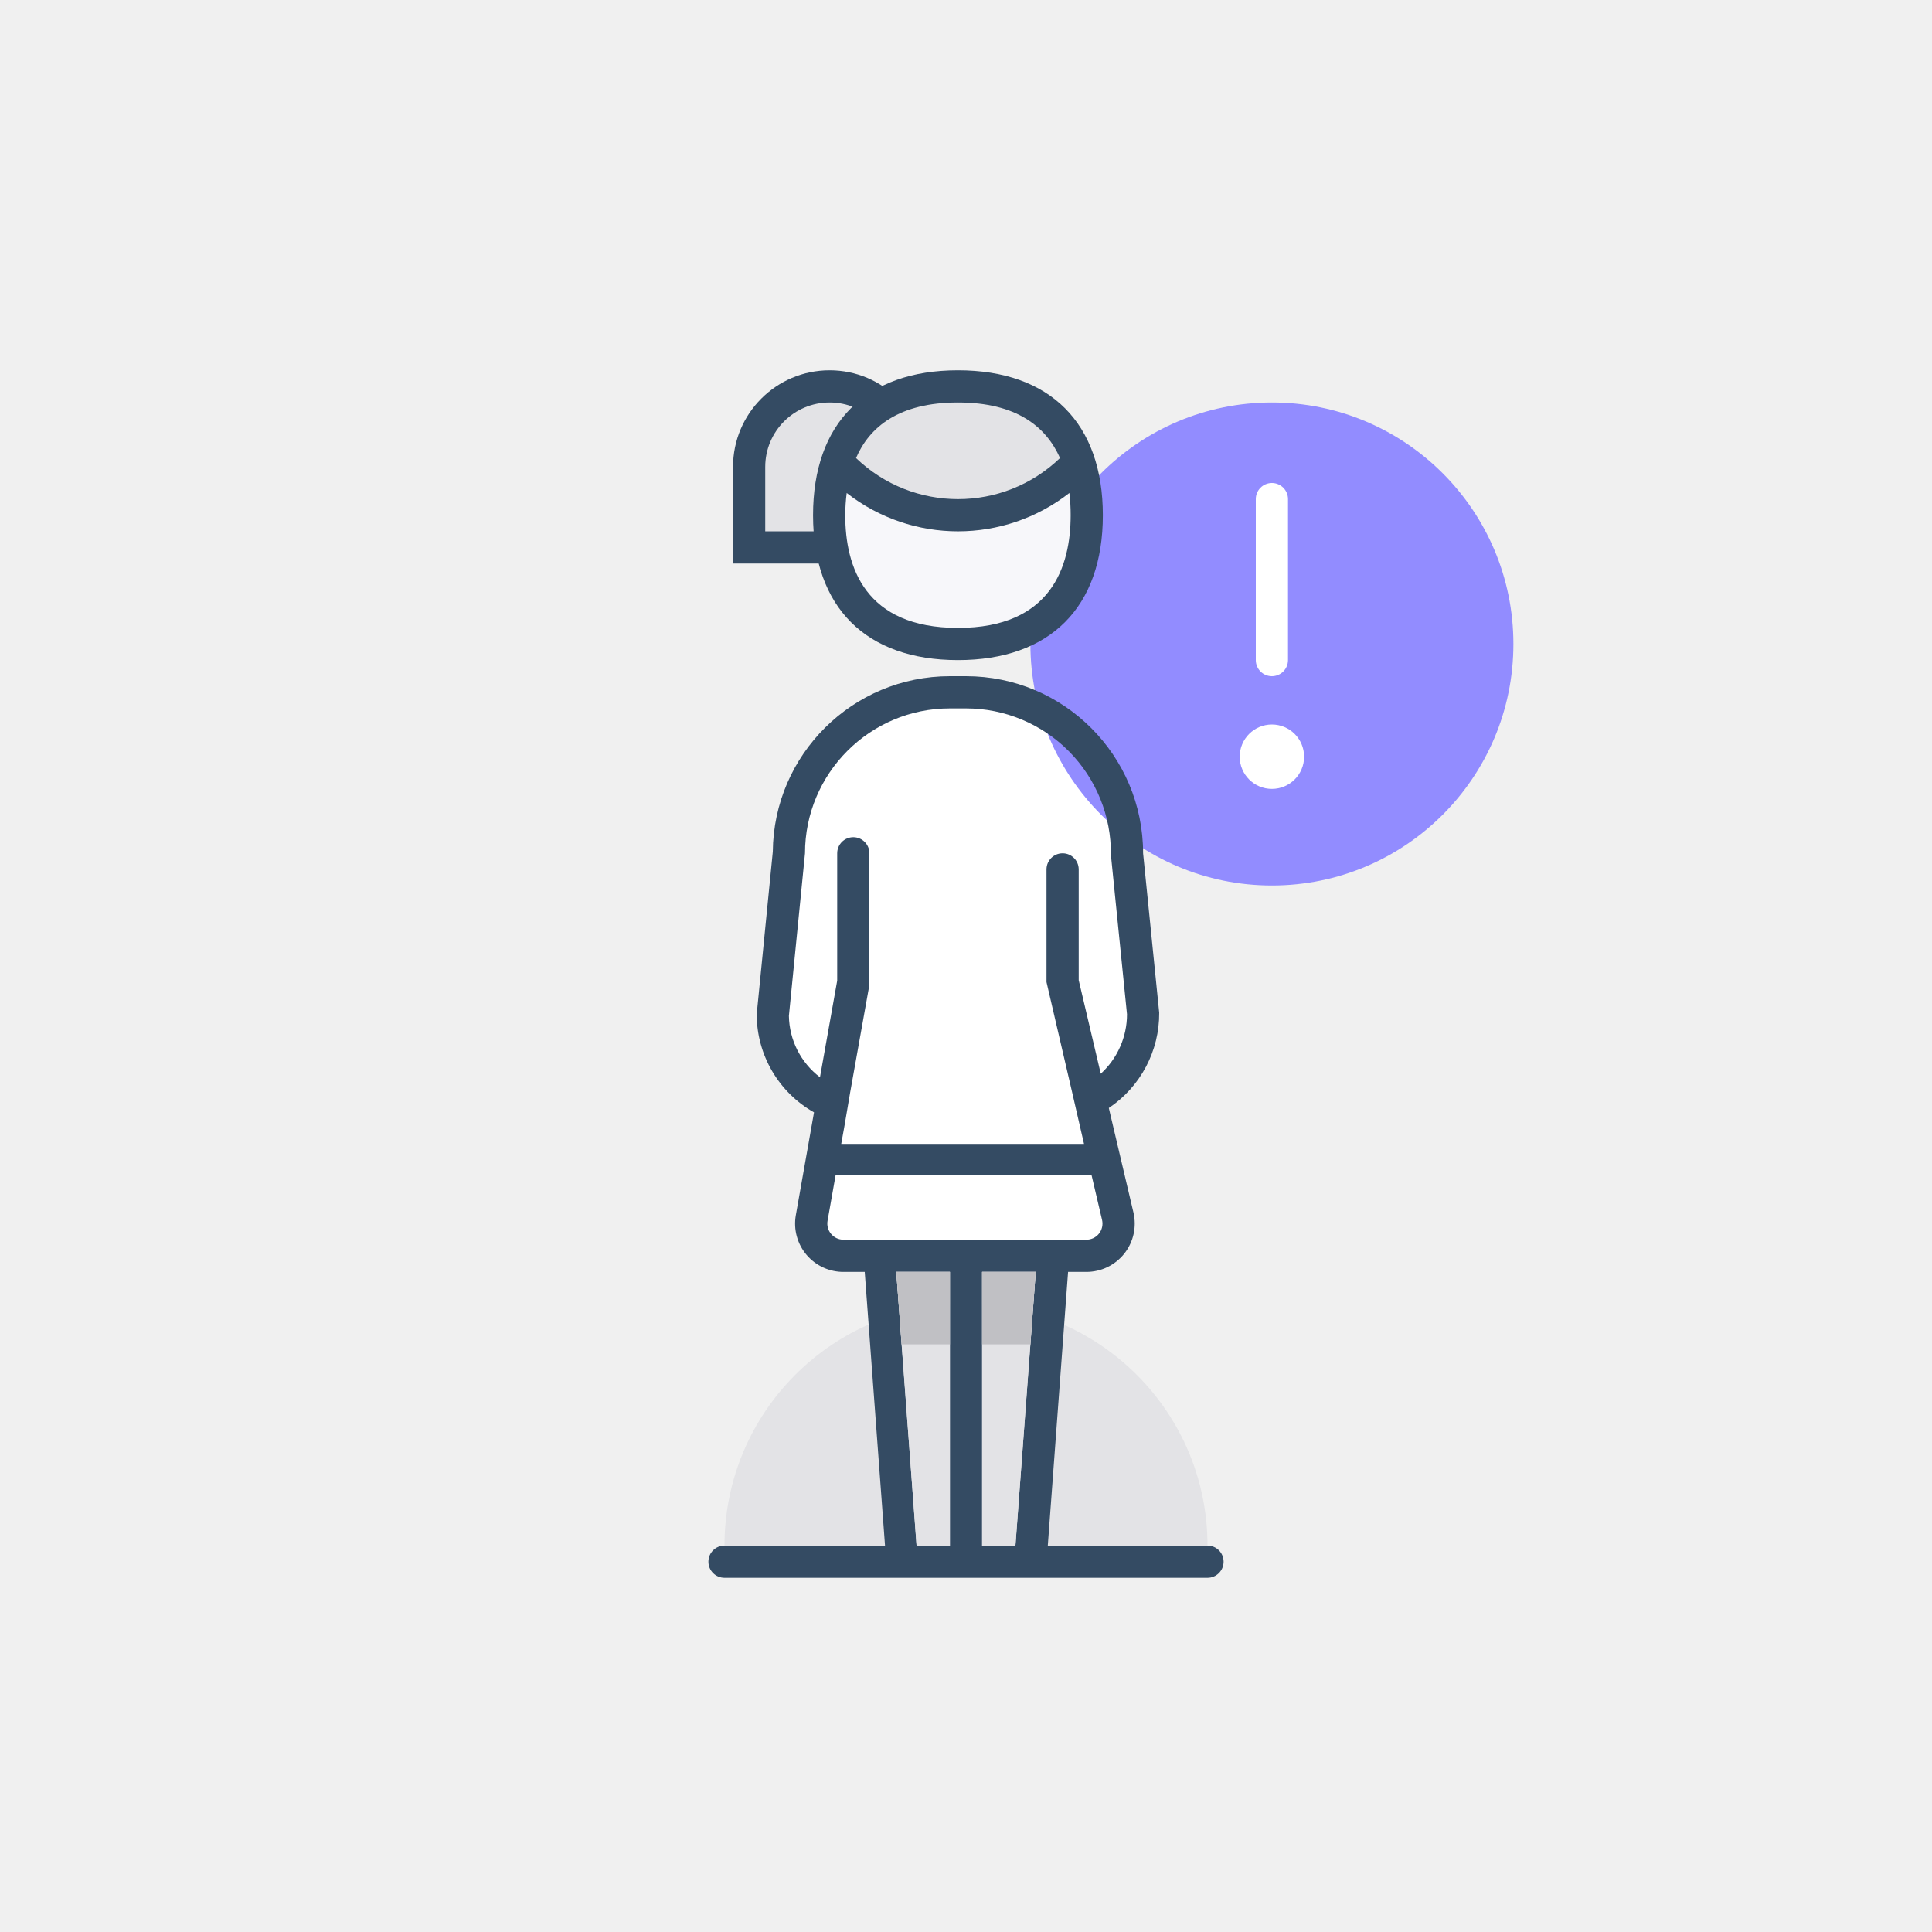
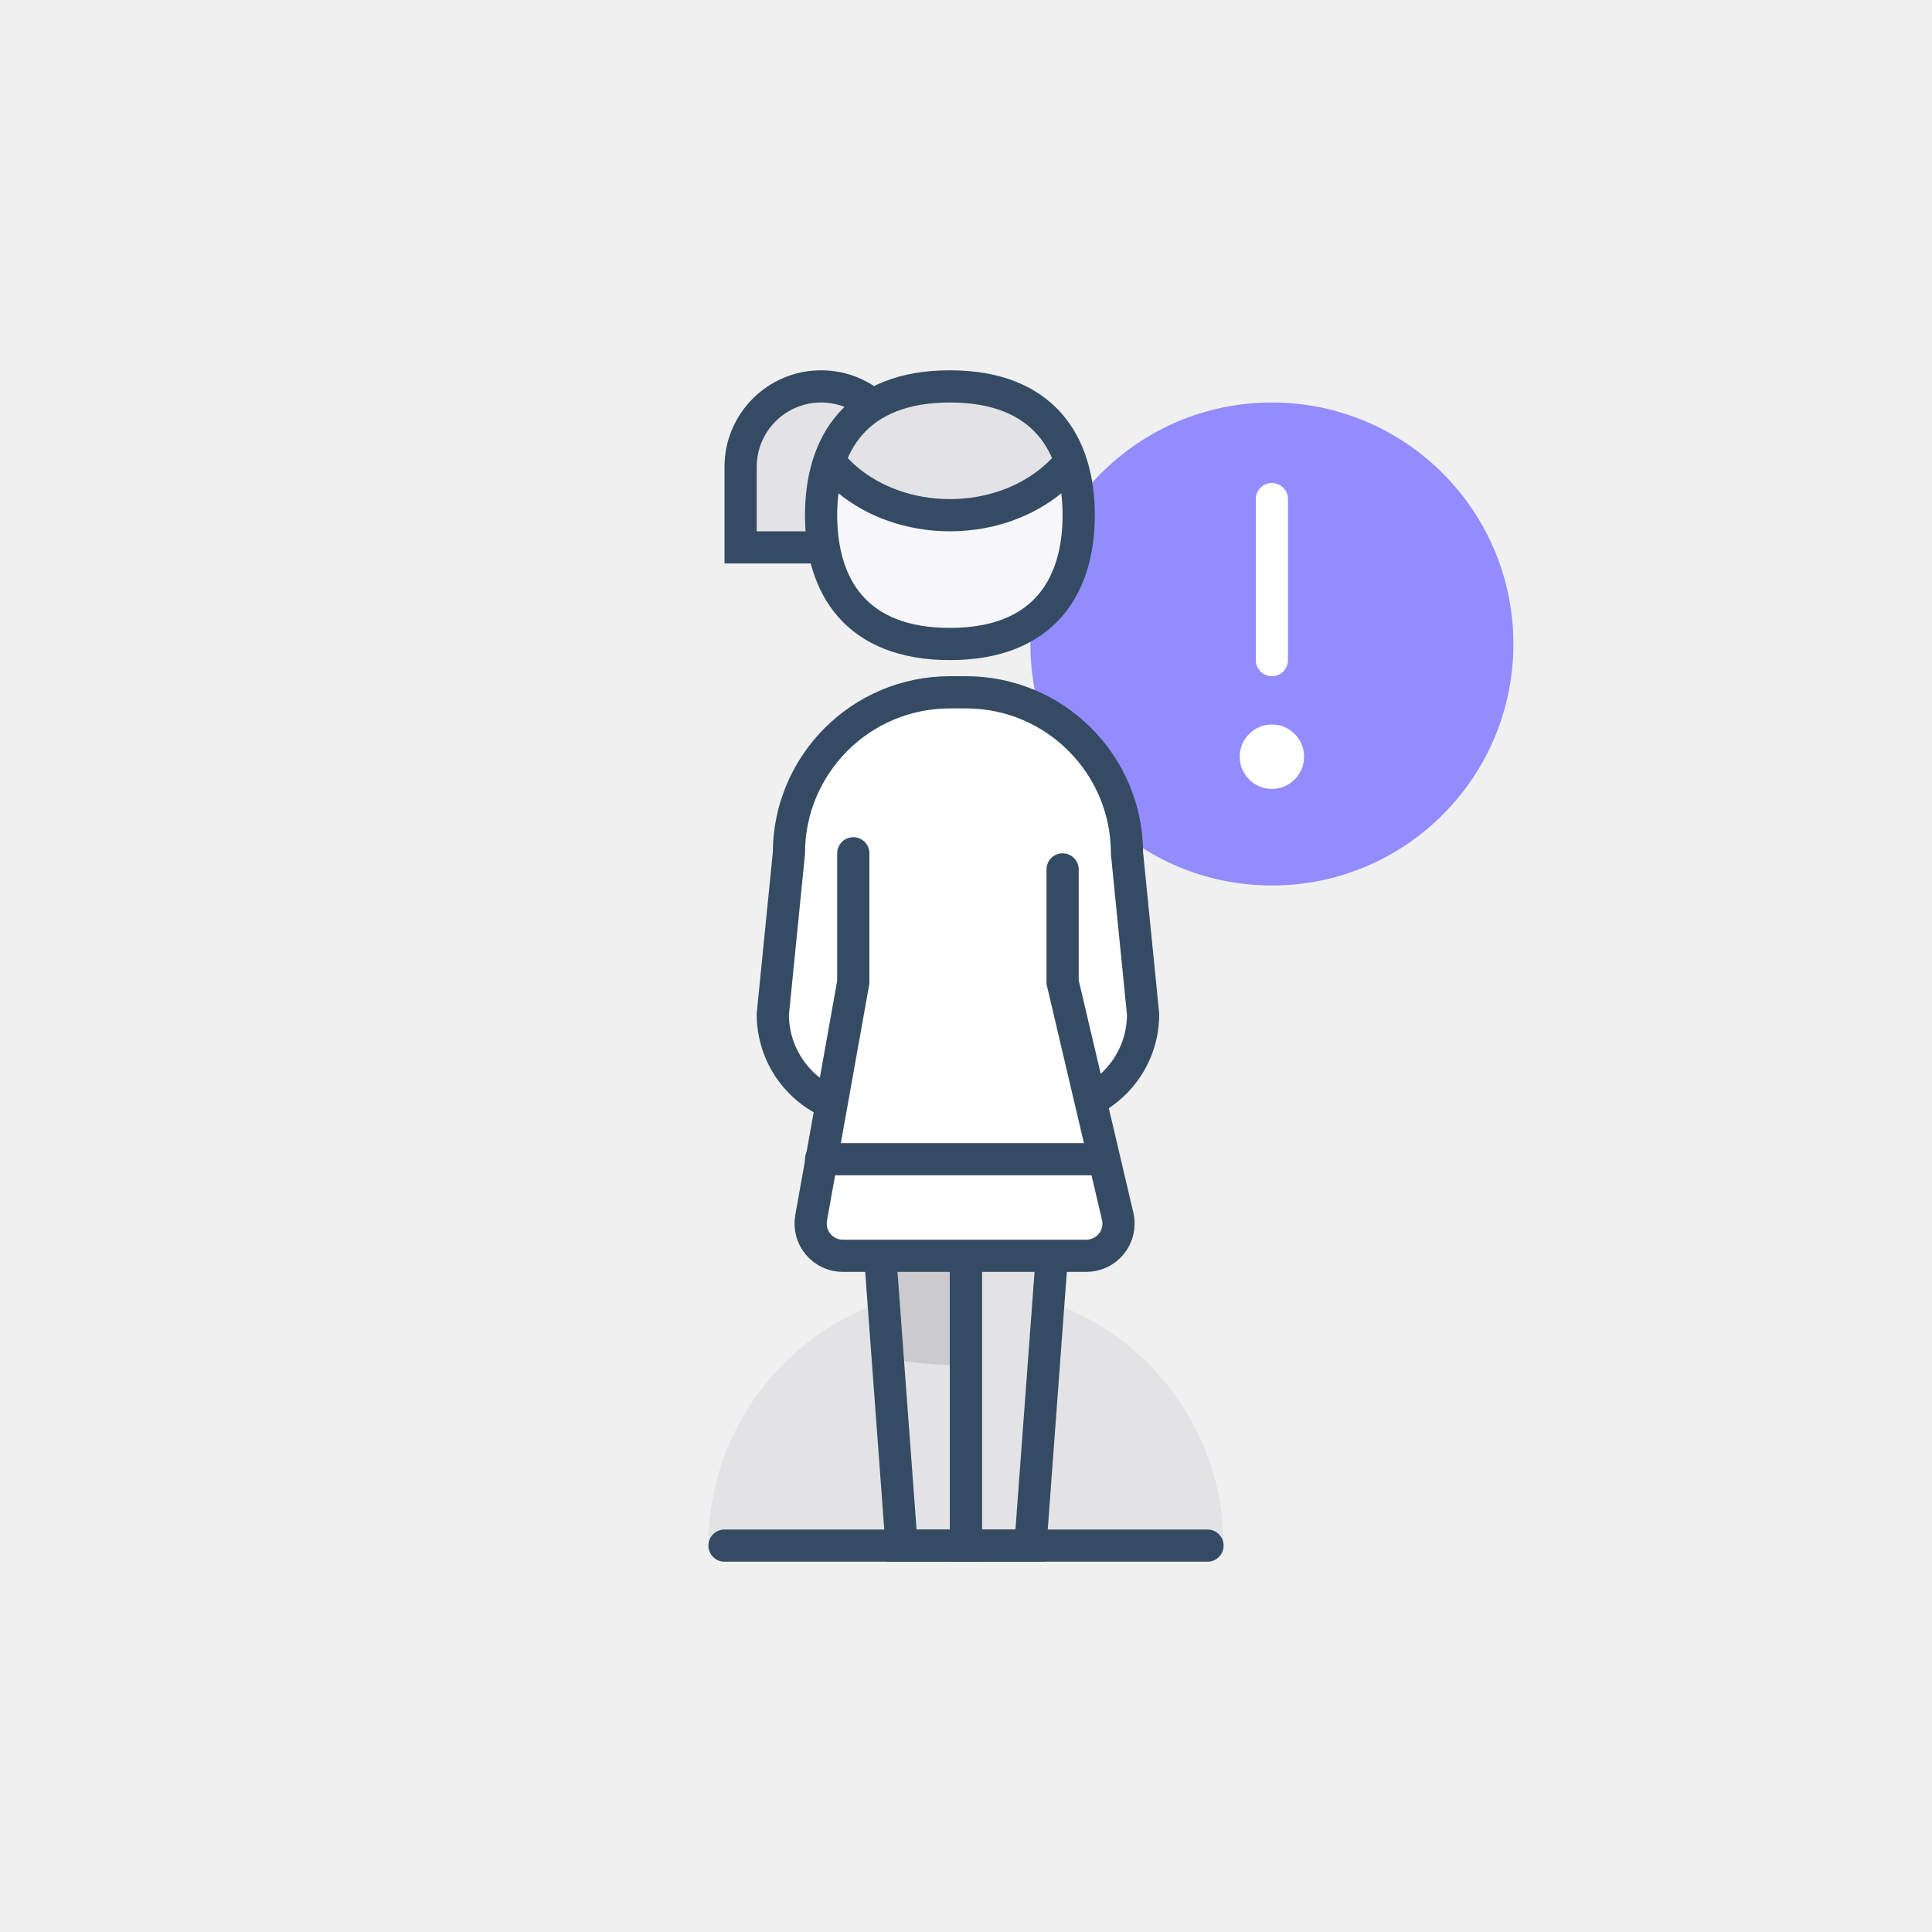
- <svg xmlns="http://www.w3.org/2000/svg" width="120" height="120" viewBox="0 0 120 120">
-   <g id="bounding">
-     <rect width="120" height="120" fill="none" />
-   </g>
-   <g id="illu">
-     <path d="M67.73,68.34A6,6,0,0,0,71,63L70,53A10,10,0,0,0,60,43H59A10,10,0,0,0,49,53L48,63a6,6,0,0,0,3.67,5.53l-1.26,7.12a2,2,0,0,0,2,2.35H67.47a2,2,0,0,0,1.95-2.46Z" fill="#fff" />
-     <path d="M75,96a15,15,0,0,0-30,0" fill="#e3e3e6" />
-     <circle cx="79" cy="40" r="15" fill="#928cff" />
-     <path d="M79,42a1,1,0,0,1-1-1V31a1,1,0,0,1,2,0V41A1,1,0,0,1,79,42Z" fill="#fff" />
-     <circle cx="79" cy="47" r="2" fill="#fff" />
-     <path d="M51.53,24h0a5,5,0,0,1,5,5v0a5,5,0,0,1-5,5h-5a0,0,0,0,1,0,0V29A5,5,0,0,1,51.53,24Z" fill="#e3e3e6" />
-     <path d="M51.53,35h-6V29a6,6,0,1,1,6,6Zm-4-2h4a4,4,0,1,0-4-4Z" fill="#344b63" />
-     <path d="M67.5,32c0,4.42-2.17,8-8,8s-8-3.58-8-8,2.17-8,8-8S67.5,27.58,67.5,32Z" fill="#f7f7fa" />
-     <path d="M60,24c-4.26,0-6.55,1.91-7.49,4.66a10.06,10.06,0,0,0,15,0C66.55,25.91,64.26,24,60,24Z" fill="#e3e3e6" />
-     <path d="M59.5,23c-5.72,0-9,3.28-9,9s3.28,9,9,9,9-3.28,9-9S65.22,23,59.5,23Zm0,2c3.66,0,5.48,1.52,6.34,3.45a9.14,9.14,0,0,1-12.67,0C54,26.52,55.84,25,59.5,25Zm0,14c-5.79,0-7-3.81-7-7a11.13,11.13,0,0,1,.09-1.38,11.23,11.23,0,0,0,13.83,0A11.13,11.13,0,0,1,66.5,32C66.5,35.19,65.29,39,59.5,39Z" fill="#344b63" />
-     <path d="M75,96H65.08l1.26-17h1.13a3,3,0,0,0,2.93-3.69l-1.53-6.49A7.07,7.07,0,0,0,72,62.9L71,53A11,11,0,0,0,60,42H59A11,11,0,0,0,48,52.9L47,63a7,7,0,0,0,3.56,6.09l-1.13,6.39a3,3,0,0,0,3,3.52h1.28l1.26,17H45a1,1,0,0,0,0,2H75a1,1,0,0,0,0-2ZM49,63.1,50,53a9,9,0,0,1,9-9h1a9,9,0,0,1,9,9.1L70,63a5,5,0,0,1-1.63,3.69L67,60.88V54a1,1,0,0,0-2,0v7l1.57,6.75.46,2,.3,1.3H52.25l.21-1.17.34-2L54,61.17,54,53a1,1,0,0,0-2,0v7.91l-1.07,6A4.89,4.89,0,0,1,49,63.1ZM52.38,77a1,1,0,0,1-.76-.36,1,1,0,0,1-.22-.81L51.9,73H67.8l.65,2.77a1,1,0,0,1-1,1.23Zm4.55,19L55.67,79H59V96ZM61,96V79h3.33L63.07,96Z" fill="#344b63" />
-     <polygon points="59 79 59 96 56.93 96 56 83.5 55.67 79 59 79" fill="#e3e3e6" />
-     <polygon points="64.33 79 64 83.5 63.07 96 61 96 61 79 64.33 79" fill="#e3e3e6" />
-     <polygon points="59 79 59 83.5 56 83.5 55.67 79 59 79" fill="#c0c0c4" />
-     <polygon points="64.33 79 64 83.5 61 83.5 61 79 64.33 79" fill="#c0c0c4" />
+ <svg xmlns="http://www.w3.org/2000/svg" xmlns:xlink="http://www.w3.org/1999/xlink" width="120" height="120" viewBox="0 0 120 120">
+   <defs>
+     <polygon id="120x120_female_static-a" points="6 27 2 27 0 0 6 0" />
+     <path id="120x120_female_static-c" d="M16,8 C16,12.42 13.83,16 8,16 C2.17,16 0,12.42 0,8 C0,3.58 2.17,0 8,0 C13.83,0 16,3.58 16,8 Z" />
+   </defs>
+   <g fill="none" fill-rule="evenodd">
+     <rect width="120" height="120" />
+     <g transform="translate(44 24)">
+       <circle cx="35" cy="16" r="15" fill="#928CFF" fill-rule="nonzero" />
+       <path fill="#E3E3E6" fill-rule="nonzero" d="M32,72 C32,63.163 24.837,56 16,56 C7.163,56 0,63.163 0,72" />
+       <g transform="translate(10 45)">
+         <polygon fill="#E3E3E6" fill-rule="nonzero" points="6 27 2 27 0 0 6 0" />
+         <mask id="120x120_female_static-b" fill="#fff">
+           <use xlink:href="#120x120_female_static-a" />
+         </mask>
+         <path fill="#E3E3E6" fill-rule="nonzero" d="M12,6 L11.31,15.2 C7.66,16 3.88,16 0.23,15.2 L-0.41,6.58 C2.08,3 4.69,-1.17 4.69,-5.03 L7.85,-5.03 C7.85,-1.35 9.9,2.57 12,6 Z" mask="url(#120x120_female_static-b)" style="mix-blend-mode:multiply" />
+         <polygon stroke="#344B63" stroke-width="2" points="6 27 2 27 0 0 6 0" />
+       </g>
+       <g transform="translate(16 45)">
+         <polygon fill="#E3E3E6" fill-rule="nonzero" points="4 27 0 27 0 0 6 0" />
+         <polygon stroke="#344B63" stroke-width="2" points="4 27 0 27 0 0 6 0" />
+       </g>
+       <path fill="#E3E3E6" fill-rule="nonzero" stroke="#344B63" stroke-width="2" d="M7,0 C9.761,3.55271368e-15 12,2.239 12,5 C12,7.761 9.761,10 7,10 L2,10 L2,5 C2,2.239 4.239,3.55271368e-15 7,3.55271368e-15 Z" />
+       <g transform="translate(4 19)">
+         <path fill="#FFF" fill-rule="nonzero" d="M17,26 L6,26 C2.686,26 0,23.314 0,20 L1,10 C1,4.477 5.477,7.1e-15 11,7.1e-15 L12,7.1e-15 C17.523,7.1e-15 22,4.477 22,10 L23,20 C23,23.314 20.314,26 17,26 Z" />
+         <path stroke="#344B63" stroke-width="2" d="M17,26 L6,26 C2.686,26 0,23.314 0,20 L1,10 C1,4.477 5.477,7.1e-15 11,7.1e-15 L12,7.1e-15 C17.523,7.1e-15 22,4.477 22,10 L23,20 C23,23.314 20.314,26 17,26 Z" />
+       </g>
+       <g transform="translate(7)">
+         <path fill="#F7F7FA" fill-rule="nonzero" d="M16,8 C16,12.42 13.83,16 8,16 C2.17,16 0,12.42 0,8 C0,3.58 2.17,0 8,0 C13.83,0 16,3.58 16,8 Z" />
+         <mask id="120x120_female_static-d" fill="#fff">
+           <use xlink:href="#120x120_female_static-c" />
+         </mask>
+         <ellipse cx="8" cy=".5" fill="#E3E3E6" fill-rule="nonzero" stroke="#344B63" stroke-width="2" mask="url(#120x120_female_static-d)" rx="9" ry="7.5" />
+         <path stroke="#344B63" stroke-width="2" d="M16,8 C16,12.42 13.83,16 8,16 C2.17,16 0,12.42 0,8 C0,3.58 2.17,0 8,0 C13.83,0 16,3.58 16,8 Z" />
+       </g>
+       <path fill="#FFF" fill-rule="nonzero" stroke="#344B63" stroke-linecap="round" stroke-width="2" d="M22,30 L22,37 L25.42,51.54 C25.561,52.136 25.421,52.763 25.041,53.242 C24.661,53.722 24.082,54.001 23.47,54 L8.38,54 C7.783,54.009 7.213,53.751 6.826,53.296 C6.439,52.842 6.275,52.238 6.38,51.65 L9,37 L9,29" />
+       <path fill="#FFF" fill-rule="nonzero" stroke="#344B63" stroke-linecap="round" stroke-linejoin="round" stroke-width="2" d="M7,48 L24,48" />
+       <path stroke="#344B63" stroke-linecap="round" stroke-width="2" d="M31,72 L1,72" />
+       <path stroke="#FFF" stroke-linecap="round" stroke-width="2" d="M35,7 L35,17" />
+       <circle cx="35" cy="23" r="2" fill="#FFF" fill-rule="nonzero" />
+     </g>
  </g>
</svg>
